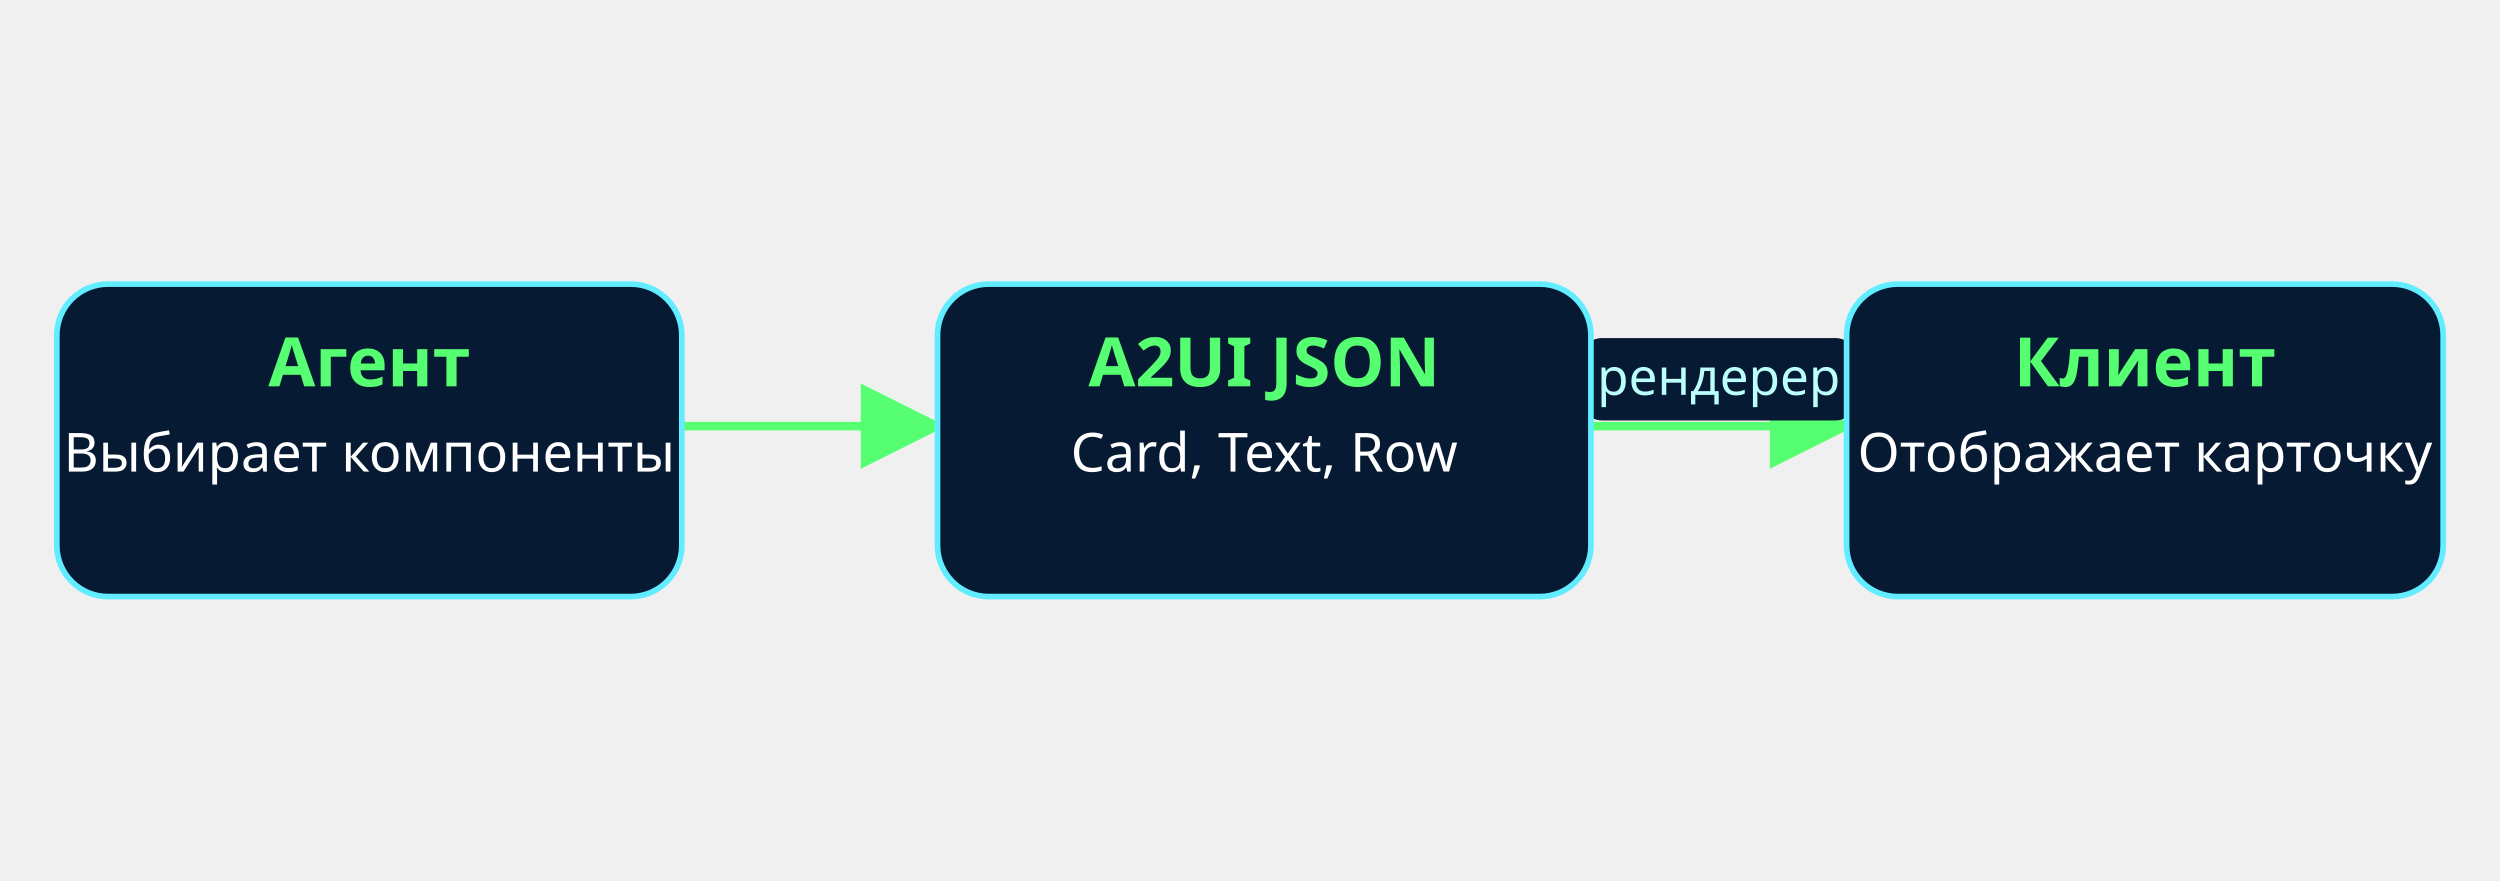
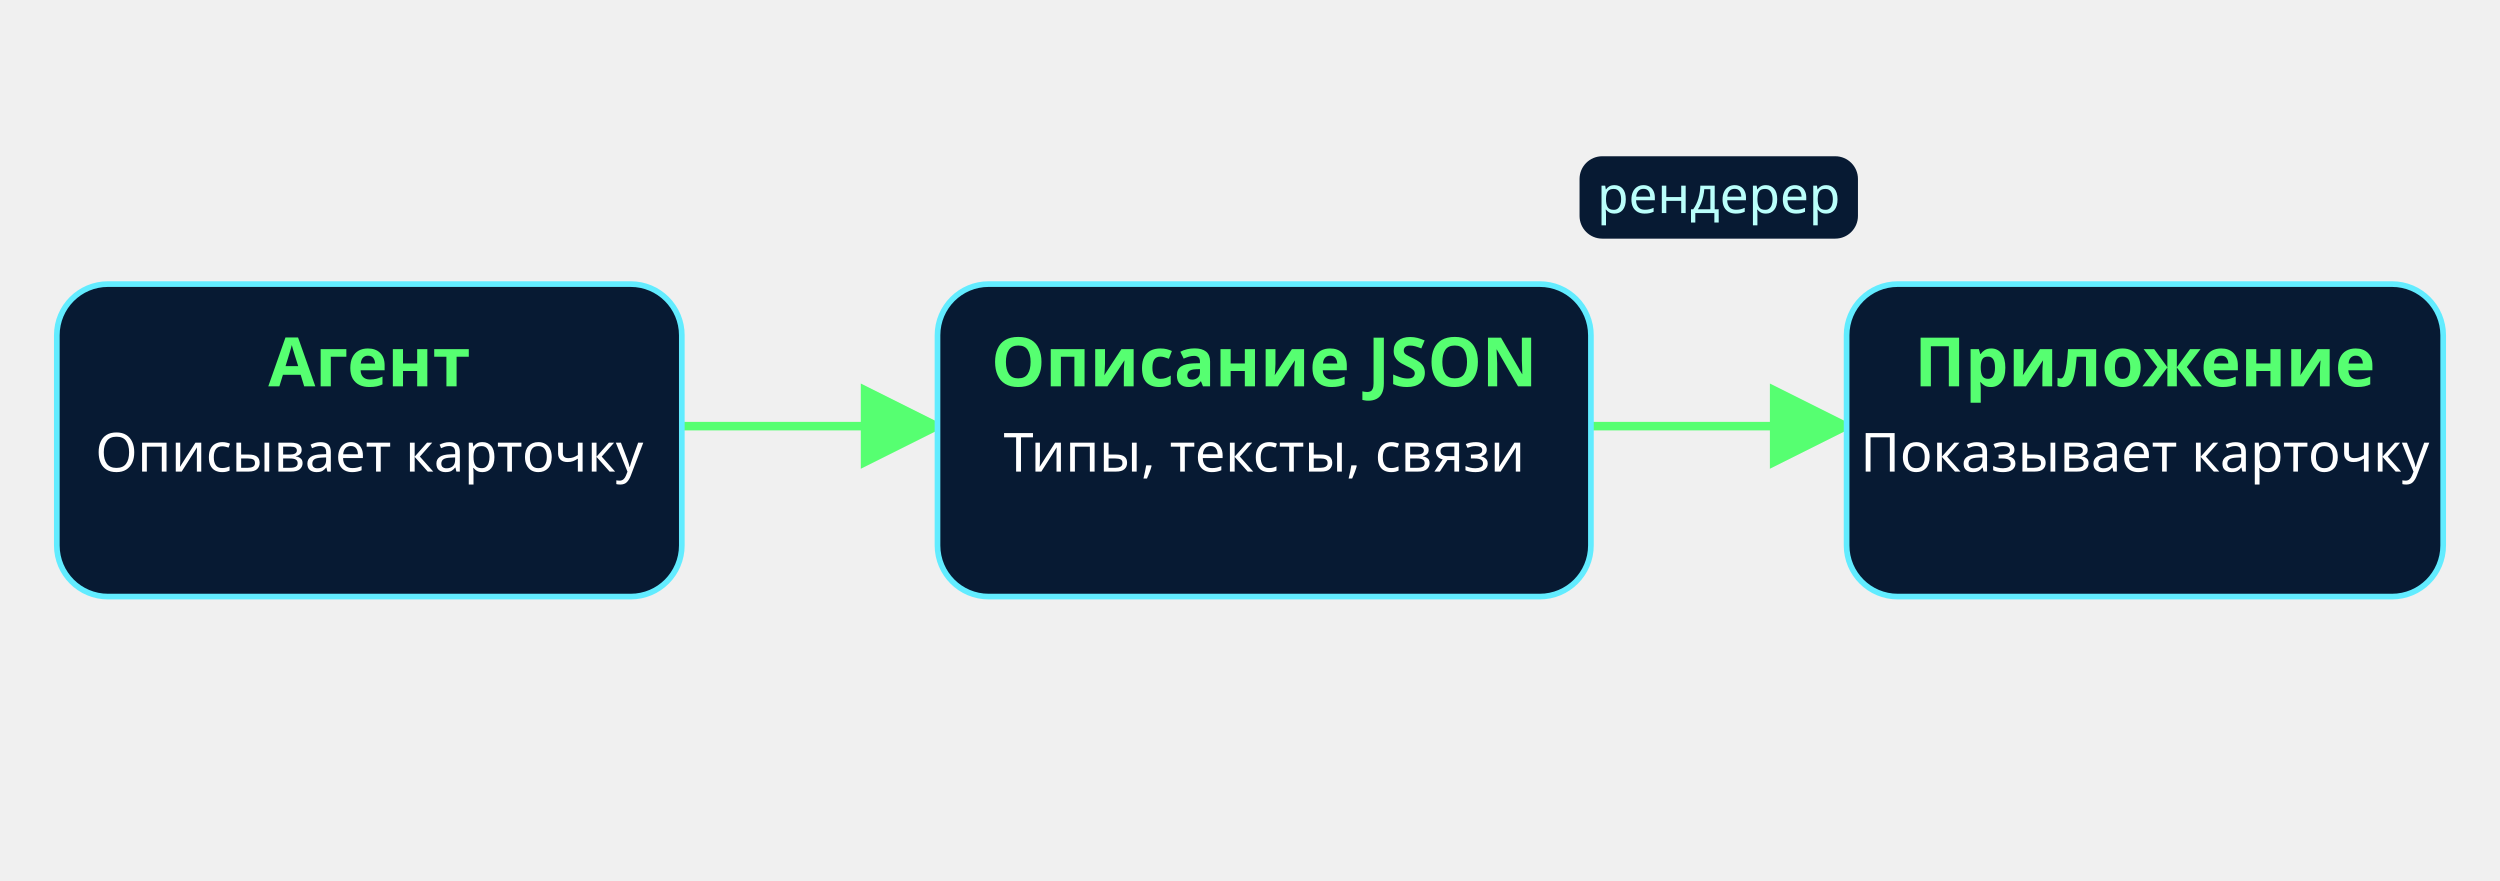
<svg xmlns="http://www.w3.org/2000/svg" width="880" height="310" viewBox="0 0 880 310">
  <defs>
    <marker id="a" markerWidth="10" markerHeight="10" refX="9" refY="5" orient="auto">
      <path d="M0,0 L10,5 L0,10" fill="#56ff71" />
    </marker>
  </defs>
  <path d="M240,150 L330,150" stroke="#56ff71" stroke-width="3" fill="none" marker-end="url(#a)" />
  <path d="M560,150 L650,150" stroke="#56ff71" stroke-width="3" fill="none" marker-end="url(#a)" />
-   <rect x="556.0" y="119.0" width="98" height="29" rx="8" fill="#071a33" />
-   <text x="605.0" y="139.0" fill="#bafffb" font-family="sans-serif" font-size="18" text-anchor="middle">рендерер</text>
+   <rect x="556.0" y="55" width="98" height="29" rx="8" fill="#071a33" />
+   <text x="605" y="75" fill="#bafffb" font-family="sans-serif" font-size="18" text-anchor="middle">рендерер</text>
  <rect x="20" y="100" width="220" height="110" rx="18" fill="#071a33" stroke="#62ecff" stroke-width="2" />
  <text x="130.0" y="136" text-anchor="middle" fill="#56ff71" font-family="sans-serif" font-size="24" font-weight="600">Агент</text>
-   <text x="130.0" y="166" text-anchor="middle" fill="white" font-family="sans-serif" font-size="19">Выбирает компоненты</text>
+   <text x="130.0" y="166" text-anchor="middle" fill="white" font-family="sans-serif" font-size="19">Описывает карточку</text>
  <rect x="330" y="100" width="230" height="110" rx="18" fill="#071a33" stroke="#62ecff" stroke-width="2" />
-   <text x="445.0" y="136" text-anchor="middle" fill="#56ff71" font-family="sans-serif" font-size="24" font-weight="600">A2UI JSON</text>
-   <text x="445.0" y="166" text-anchor="middle" fill="white" font-family="sans-serif" font-size="19">Card, Text, Row</text>
+   <text x="445.0" y="136" text-anchor="middle" fill="#56ff71" font-family="sans-serif" font-size="24" font-weight="600">Описание JSON</text>
+   <text x="445.0" y="166" text-anchor="middle" fill="white" font-family="sans-serif" font-size="19">Типы, тексты, связи</text>
  <rect x="650" y="100" width="210" height="110" rx="18" fill="#071a33" stroke="#62ecff" stroke-width="2" />
-   <text x="755.0" y="136" text-anchor="middle" fill="#56ff71" font-family="sans-serif" font-size="24" font-weight="600">Клиент</text>
-   <text x="755.0" y="166" text-anchor="middle" fill="white" font-family="sans-serif" font-size="19">Отображает карточку</text>
+   <text x="755.0" y="136" text-anchor="middle" fill="#56ff71" font-family="sans-serif" font-size="24" font-weight="600">Приложение</text>
+   <text x="755.0" y="166" text-anchor="middle" fill="white" font-family="sans-serif" font-size="19">Показывает карточку</text>
</svg>
